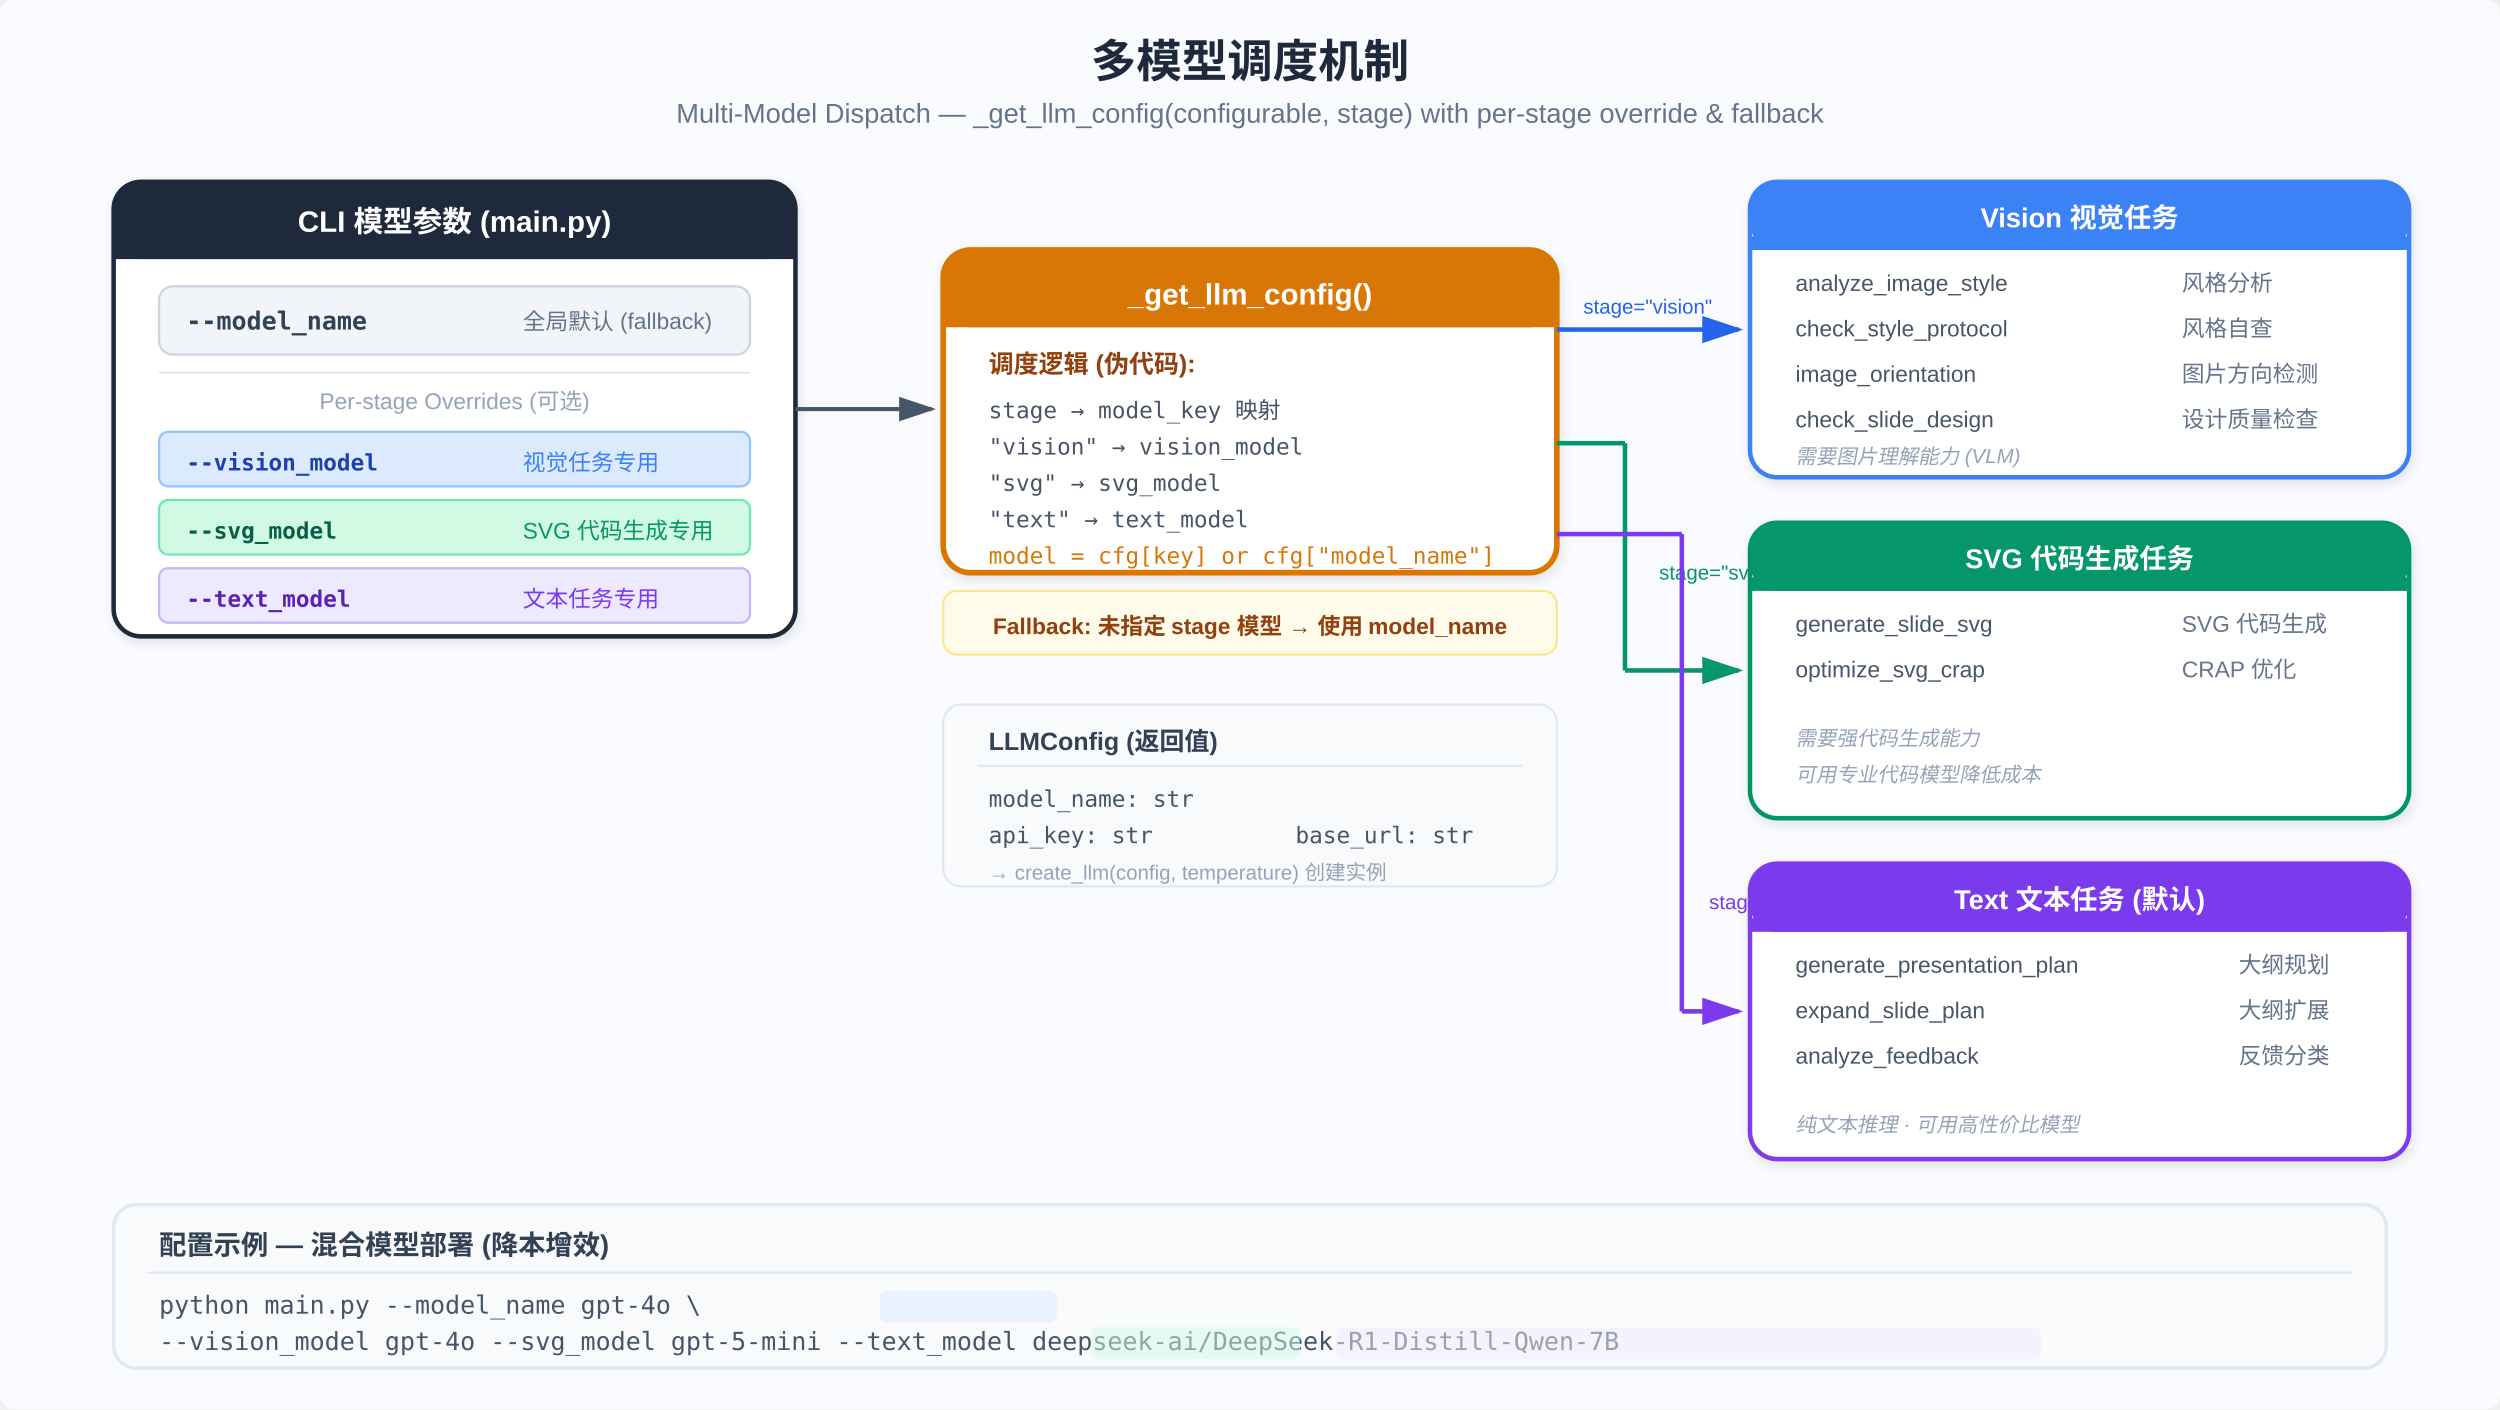
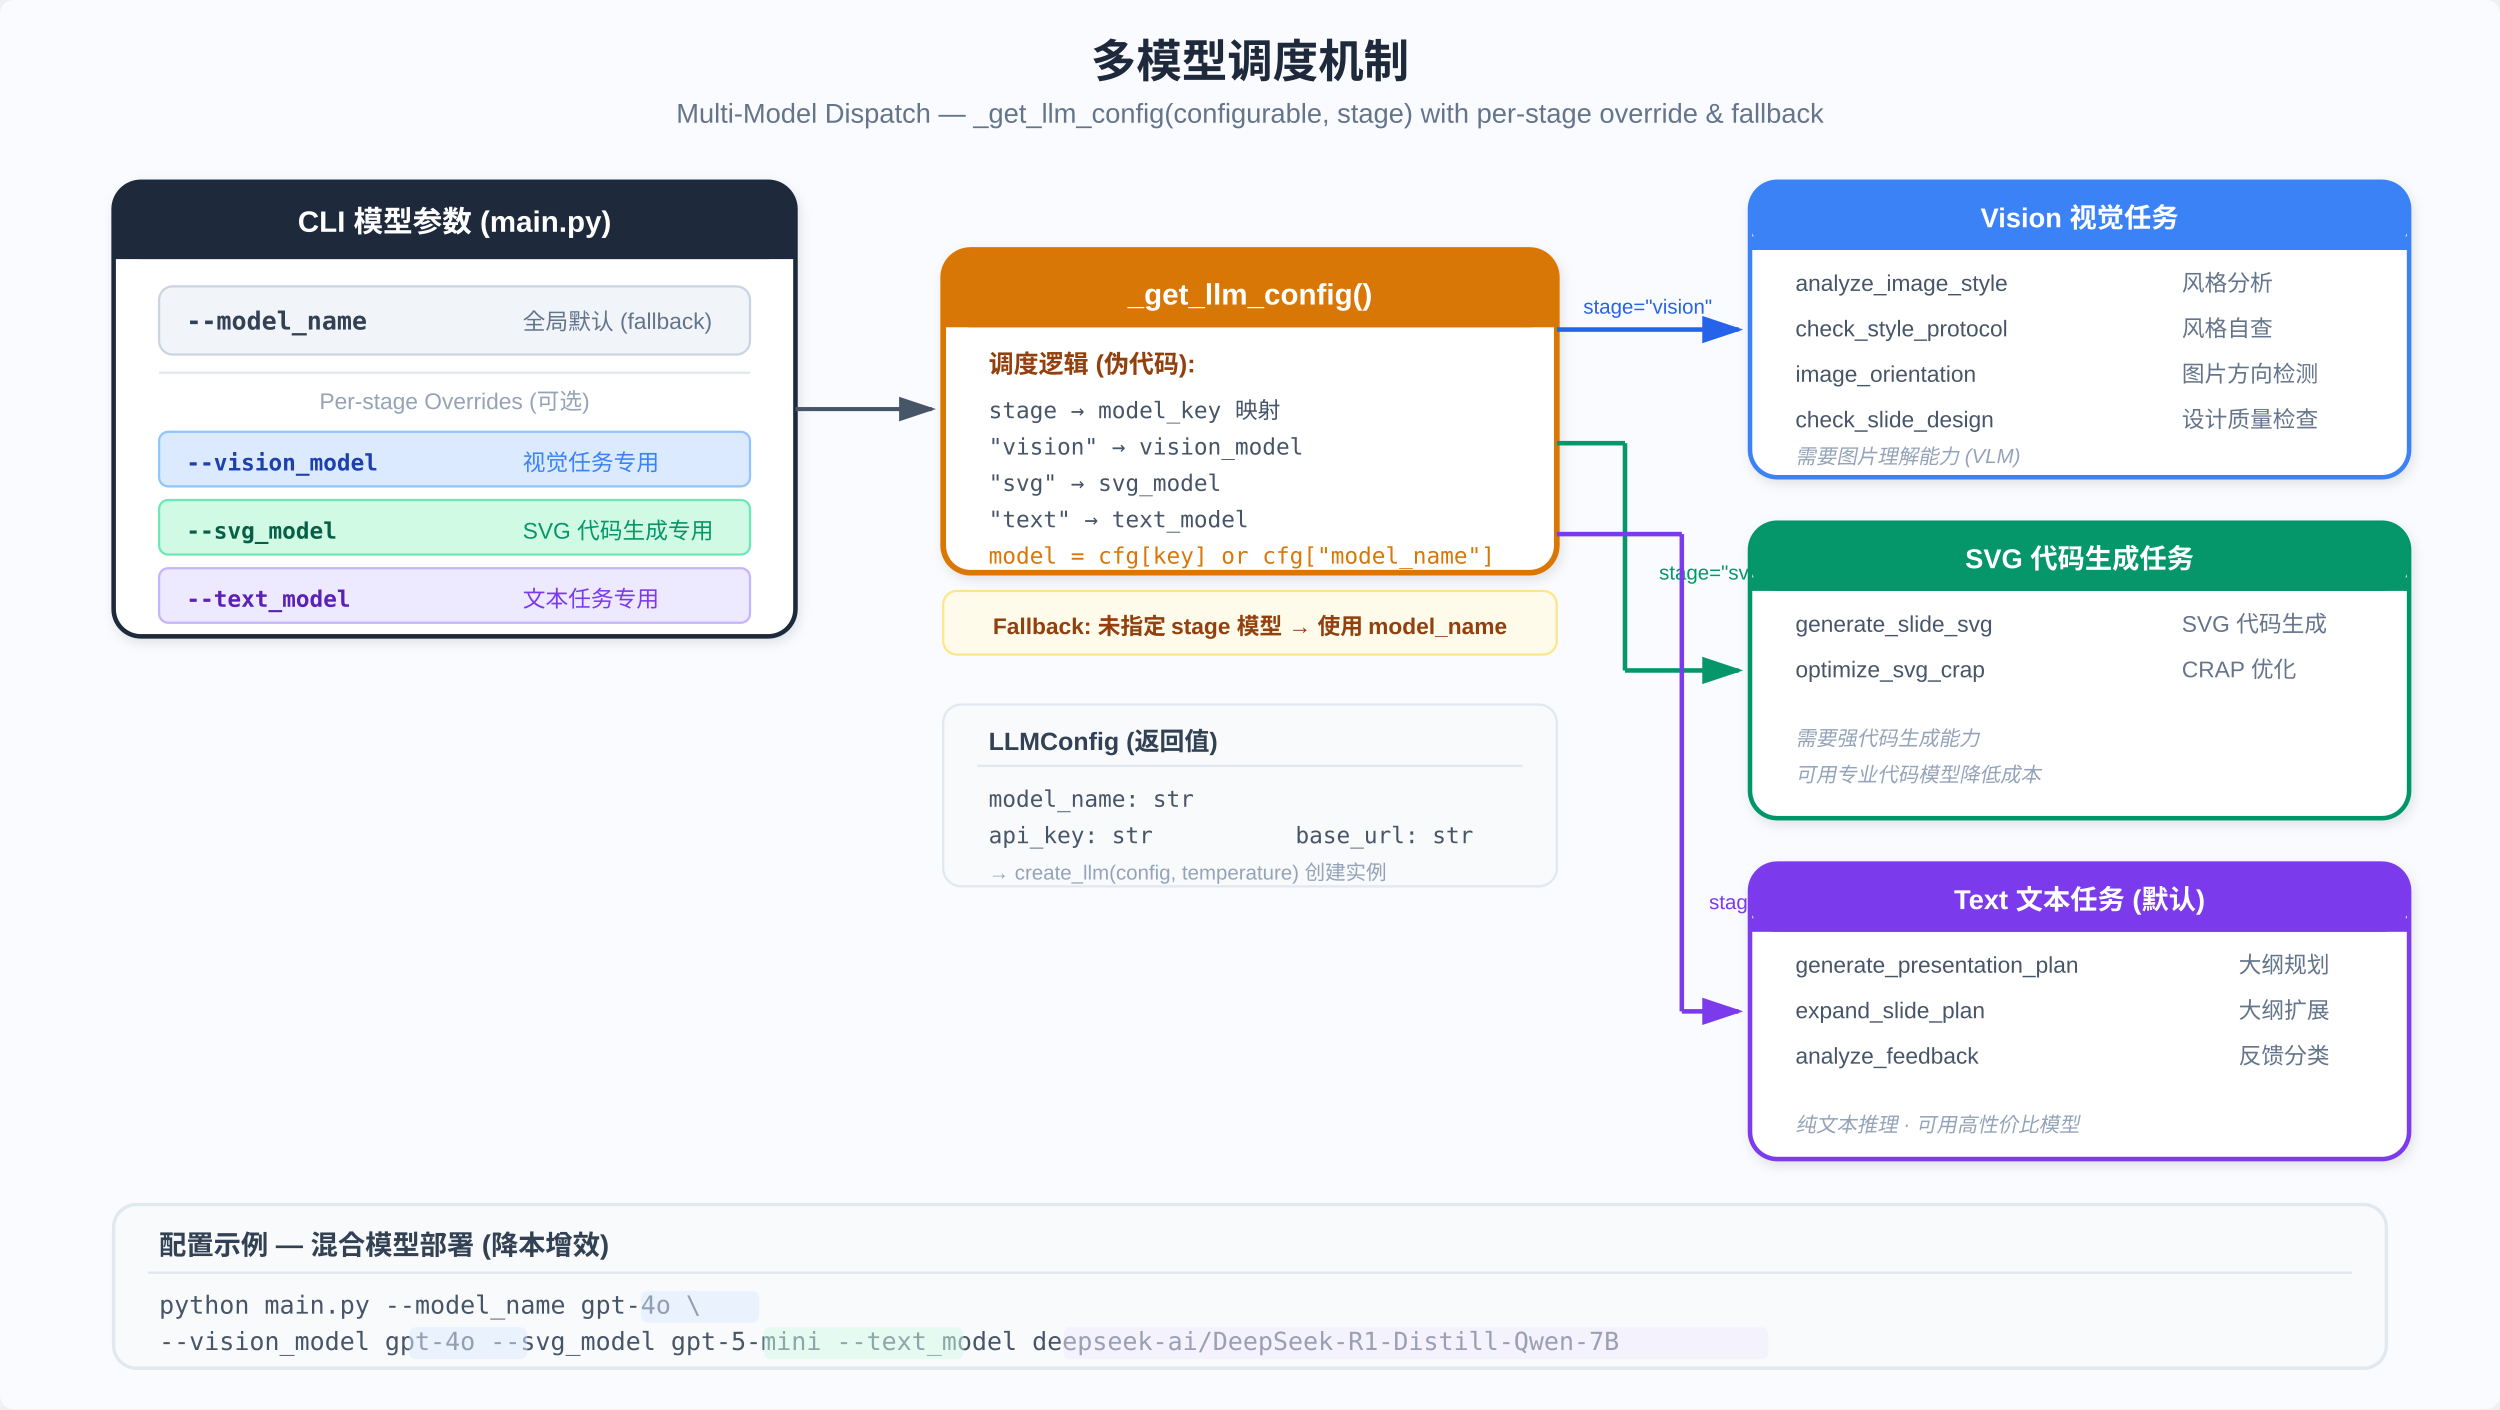
<svg xmlns="http://www.w3.org/2000/svg" viewBox="0 0 1100 620" font-family="'Segoe UI', Arial, sans-serif">
  <defs>
    <filter id="shadow" x="-4%" y="-4%" width="108%" height="112%">
      <feDropShadow dx="1" dy="2" stdDeviation="2.5" flood-opacity="0.10" />
    </filter>
    <marker id="arr" markerWidth="9" markerHeight="6" refX="8" refY="3" orient="auto" fill="#475569">
      <polygon points="0 0, 9 3, 0 6" />
    </marker>
    <marker id="arr-blue" markerWidth="9" markerHeight="6" refX="8" refY="3" orient="auto" fill="#2563EB">
      <polygon points="0 0, 9 3, 0 6" />
    </marker>
    <marker id="arr-green" markerWidth="9" markerHeight="6" refX="8" refY="3" orient="auto" fill="#059669">
      <polygon points="0 0, 9 3, 0 6" />
    </marker>
    <marker id="arr-purple" markerWidth="9" markerHeight="6" refX="8" refY="3" orient="auto" fill="#7C3AED">
      <polygon points="0 0, 9 3, 0 6" />
    </marker>
  </defs>
  <rect width="1100" height="620" fill="#FAFBFE" rx="6" />
  <text x="550" y="34" text-anchor="middle" font-size="20" font-weight="700" fill="#1E293B">多模型调度机制</text>
  <text x="550" y="54" text-anchor="middle" font-size="12" fill="#64748B">Multi-Model Dispatch — _get_llm_config(configurable, stage) with per-stage override &amp; fallback</text>
  <rect x="50" y="80" width="300" height="200" rx="12" fill="#FFFFFF" stroke="#1E293B" stroke-width="2" filter="url(#shadow)" />
  <rect x="50" y="80" width="300" height="34" rx="12" fill="#1E293B" />
  <rect x="50" y="106" width="300" height="8" fill="#1E293B" />
  <text x="200" y="102" text-anchor="middle" font-size="13" font-weight="700" fill="#FFFFFF">CLI 模型参数 (main.py)</text>
  <rect x="70" y="126" width="260" height="30" rx="6" fill="#F1F5F9" stroke="#CBD5E1" stroke-width="1" />
  <text x="82" y="145" font-size="11" font-weight="600" fill="#334155" font-family="Consolas, monospace">--model_name</text>
  <text x="230" y="145" font-size="10" fill="#64748B">全局默认 (fallback)</text>
  <line x1="70" y1="164" x2="330" y2="164" stroke="#E2E8F0" stroke-width="1" />
  <text x="200" y="180" text-anchor="middle" font-size="10" fill="#94A3B8">Per-stage Overrides (可选)</text>
  <rect x="70" y="190" width="260" height="24" rx="4" fill="#DBEAFE" stroke="#93C5FD" stroke-width="1" />
  <text x="82" y="207" font-size="10" font-weight="600" fill="#1E40AF" font-family="Consolas, monospace">--vision_model</text>
  <text x="230" y="207" font-size="10" fill="#3B82F6">视觉任务专用</text>
  <rect x="70" y="220" width="260" height="24" rx="4" fill="#D1FAE5" stroke="#6EE7B7" stroke-width="1" />
  <text x="82" y="237" font-size="10" font-weight="600" fill="#065F46" font-family="Consolas, monospace">--svg_model</text>
  <text x="230" y="237" font-size="10" fill="#059669">SVG 代码生成专用</text>
  <rect x="70" y="250" width="260" height="24" rx="4" fill="#EDE9FE" stroke="#C4B5FD" stroke-width="1" />
  <text x="82" y="267" font-size="10" font-weight="600" fill="#5B21B6" font-family="Consolas, monospace">--text_model</text>
  <text x="230" y="267" font-size="10" fill="#7C3AED">文本任务专用</text>
  <line x1="350" y1="180" x2="410" y2="180" stroke="#475569" stroke-width="1.8" marker-end="url(#arr)" />
  <rect x="415" y="110" width="270" height="142" rx="12" fill="#FFFFFF" stroke="#D97706" stroke-width="2.5" filter="url(#shadow)" />
  <rect x="415" y="110" width="270" height="34" rx="12" fill="#D97706" />
  <rect x="415" y="136" width="270" height="8" fill="#D97706" />
  <text x="550" y="134" text-anchor="middle" font-size="13" font-weight="700" fill="#FFFFFF">_get_llm_config()</text>
  <text x="435" y="164" font-size="11" font-weight="600" fill="#92400E">调度逻辑 (伪代码):</text>
  <text x="435" y="184" font-size="10" fill="#475569" font-family="Consolas, monospace">stage → model_key 映射</text>
  <text x="435" y="200" font-size="10" fill="#475569" font-family="Consolas, monospace">  "vision" → vision_model</text>
  <text x="435" y="216" font-size="10" fill="#475569" font-family="Consolas, monospace">  "svg"    → svg_model</text>
  <text x="435" y="232" font-size="10" fill="#475569" font-family="Consolas, monospace">  "text"   → text_model</text>
  <text x="435" y="248" font-size="10" fill="#D97706" font-family="Consolas, monospace">model = cfg[key] or cfg["model_name"]</text>
  <rect x="415" y="260" width="270" height="28" rx="6" fill="#FFFBEB" stroke="#FDE68A" stroke-width="1" />
  <text x="550" y="279" text-anchor="middle" font-size="10" font-weight="600" fill="#92400E">Fallback: 未指定 stage 模型 → 使用 model_name</text>
  <line x1="685" y1="145" x2="765" y2="145" stroke="#2563EB" stroke-width="2" marker-end="url(#arr-blue)" />
  <text x="725" y="138" text-anchor="middle" font-size="9" fill="#2563EB" font-weight="500">stage="vision"</text>
  <rect x="770" y="80" width="290" height="130" rx="12" fill="#FFFFFF" stroke="#3B82F6" stroke-width="2" filter="url(#shadow)" />
  <rect x="770" y="80" width="290" height="30" rx="12" fill="#3B82F6" />
  <rect x="770" y="104" width="290" height="6" fill="#3B82F6" />
  <text x="915" y="100" text-anchor="middle" font-size="12" font-weight="700" fill="#FFFFFF">Vision 视觉任务</text>
  <text x="790" y="128" font-size="10" fill="#475569">analyze_image_style</text>
  <text x="790" y="128" font-size="10" fill="#64748B" dx="170">风格分析</text>
  <text x="790" y="148" font-size="10" fill="#475569">check_style_protocol</text>
  <text x="790" y="148" font-size="10" fill="#64748B" dx="170">风格自查</text>
  <text x="790" y="168" font-size="10" fill="#475569">image_orientation</text>
  <text x="790" y="168" font-size="10" fill="#64748B" dx="170">图片方向检测</text>
  <text x="790" y="188" font-size="10" fill="#475569">check_slide_design</text>
  <text x="790" y="188" font-size="10" fill="#64748B" dx="170">设计质量检查</text>
  <text x="790" y="204" font-size="9" fill="#94A3B8" font-style="italic">需要图片理解能力 (VLM)</text>
  <line x1="685" y1="195" x2="715" y2="195" stroke="#059669" stroke-width="2" />
  <line x1="715" y1="195" x2="715" y2="295" stroke="#059669" stroke-width="2" />
  <line x1="715" y1="295" x2="765" y2="295" stroke="#059669" stroke-width="2" marker-end="url(#arr-green)" />
  <text x="730" y="255" font-size="9" fill="#059669" font-weight="500">stage="svg"</text>
  <rect x="770" y="230" width="290" height="130" rx="12" fill="#FFFFFF" stroke="#059669" stroke-width="2" filter="url(#shadow)" />
  <rect x="770" y="230" width="290" height="30" rx="12" fill="#059669" />
  <rect x="770" y="254" width="290" height="6" fill="#059669" />
  <text x="915" y="250" text-anchor="middle" font-size="12" font-weight="700" fill="#FFFFFF">SVG 代码生成任务</text>
  <text x="790" y="278" font-size="10" fill="#475569">generate_slide_svg</text>
  <text x="790" y="278" font-size="10" fill="#64748B" dx="170">SVG 代码生成</text>
  <text x="790" y="298" font-size="10" fill="#475569">optimize_svg_crap</text>
  <text x="790" y="298" font-size="10" fill="#64748B" dx="170">CRAP 优化</text>
  <text x="790" y="328" font-size="9" fill="#94A3B8" font-style="italic">需要强代码生成能力</text>
  <text x="790" y="344" font-size="9" fill="#94A3B8" font-style="italic">可用专业代码模型降低成本</text>
  <line x1="685" y1="235" x2="740" y2="235" stroke="#7C3AED" stroke-width="2" />
  <line x1="740" y1="235" x2="740" y2="445" stroke="#7C3AED" stroke-width="2" />
  <line x1="740" y1="445" x2="765" y2="445" stroke="#7C3AED" stroke-width="2" marker-end="url(#arr-purple)" />
  <text x="752" y="400" font-size="9" fill="#7C3AED" font-weight="500">stage="text"</text>
  <rect x="770" y="380" width="290" height="130" rx="12" fill="#FFFFFF" stroke="#7C3AED" stroke-width="2" filter="url(#shadow)" />
  <rect x="770" y="380" width="290" height="30" rx="12" fill="#7C3AED" />
  <rect x="770" y="404" width="290" height="6" fill="#7C3AED" />
  <text x="915" y="400" text-anchor="middle" font-size="12" font-weight="700" fill="#FFFFFF">Text 文本任务 (默认)</text>
  <text x="790" y="428" font-size="10" fill="#475569">generate_presentation_plan</text>
  <text x="790" y="428" font-size="10" fill="#64748B" dx="195">大纲规划</text>
  <text x="790" y="448" font-size="10" fill="#475569">expand_slide_plan</text>
  <text x="790" y="448" font-size="10" fill="#64748B" dx="195">大纲扩展</text>
  <text x="790" y="468" font-size="10" fill="#475569">analyze_feedback</text>
  <text x="790" y="468" font-size="10" fill="#64748B" dx="195">反馈分类</text>
  <text x="790" y="498" font-size="9" fill="#94A3B8" font-style="italic">纯文本推理 · 可用高性价比模型</text>
  <rect x="50" y="530" width="1000" height="72" rx="10" fill="#F8FAFC" stroke="#E2E8F0" stroke-width="1.5" />
  <text x="70" y="552" font-size="12" font-weight="600" fill="#334155">配置示例 — 混合模型部署 (降本增效)</text>
  <line x1="65" y1="560" x2="1035" y2="560" stroke="#E2E8F0" stroke-width="1" />
  <text x="70" y="578" font-size="11" fill="#475569" font-family="Consolas, monospace">python main.py --model_name gpt-4o \</text>
  <text x="70" y="594" font-size="11" fill="#475569" font-family="Consolas, monospace">    --vision_model gpt-4o  --svg_model gpt-5-mini  --text_model deepseek-ai/DeepSeek-R1-Distill-Qwen-7B</text>
-   <rect x="387" y="568" width="78" height="14" rx="3" fill="#DBEAFE" opacity="0.5" />
-   <rect x="480" y="584" width="92" height="14" rx="3" fill="#D1FAE5" opacity="0.5" />
-   <rect x="588" y="584" width="310" height="14" rx="3" fill="#EDE9FE" opacity="0.5" />
+   <rect x="282" y="568" width="52" height="14" rx="3" fill="#DBEAFE" opacity="0.5" />
+   <rect x="180" y="584" width="52" height="14" rx="3" fill="#DBEAFE" opacity="0.5" />
+   <rect x="336" y="584" width="88" height="14" rx="3" fill="#D1FAE5" opacity="0.5" />
+   <rect x="468" y="584" width="310" height="14" rx="3" fill="#EDE9FE" opacity="0.5" />
  <rect x="415" y="310" width="270" height="80" rx="8" fill="#F8FAFC" stroke="#E2E8F0" stroke-width="1" />
  <text x="435" y="330" font-size="11" font-weight="600" fill="#334155">LLMConfig (返回值)</text>
  <line x1="430" y1="337" x2="670" y2="337" stroke="#E2E8F0" stroke-width="1" />
  <text x="435" y="355" font-size="10" fill="#475569" font-family="Consolas, monospace">model_name: str</text>
  <text x="435" y="371" font-size="10" fill="#475569" font-family="Consolas, monospace">api_key: str</text>
  <text x="570" y="371" font-size="10" fill="#475569" font-family="Consolas, monospace">base_url: str</text>
  <text x="435" y="387" font-size="9" fill="#94A3B8">→ create_llm(config, temperature) 创建实例</text>
</svg>
